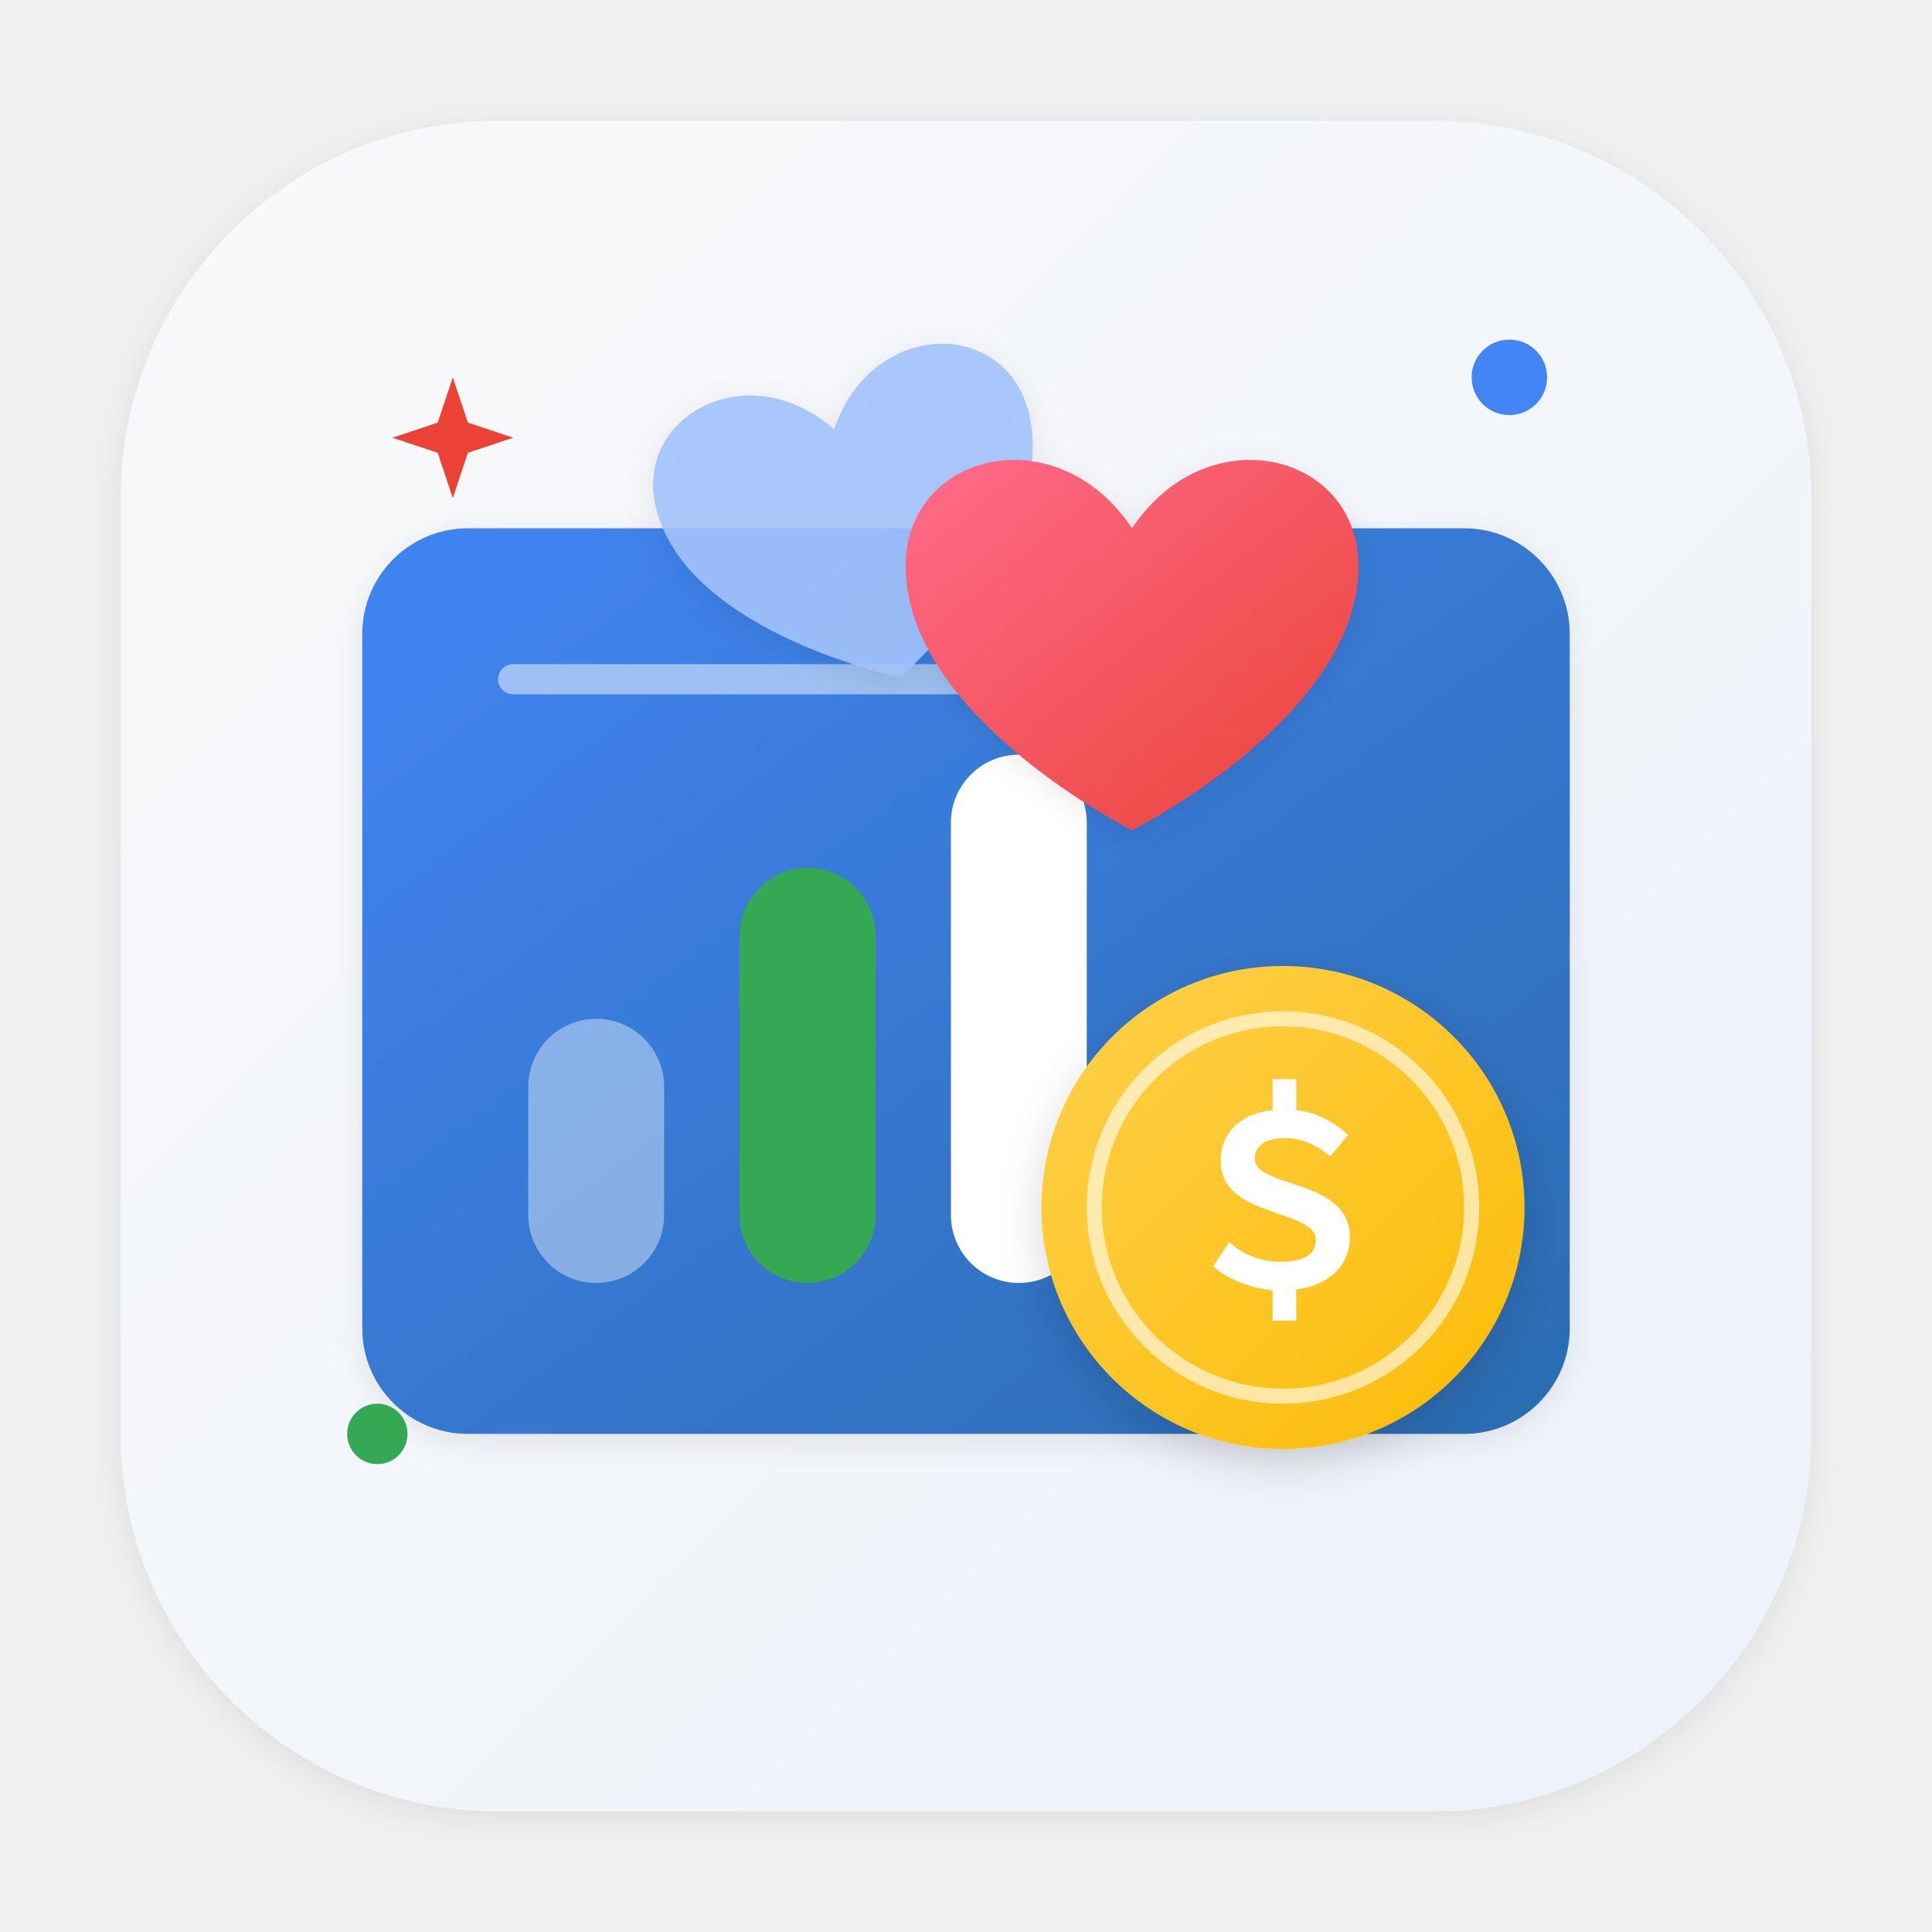
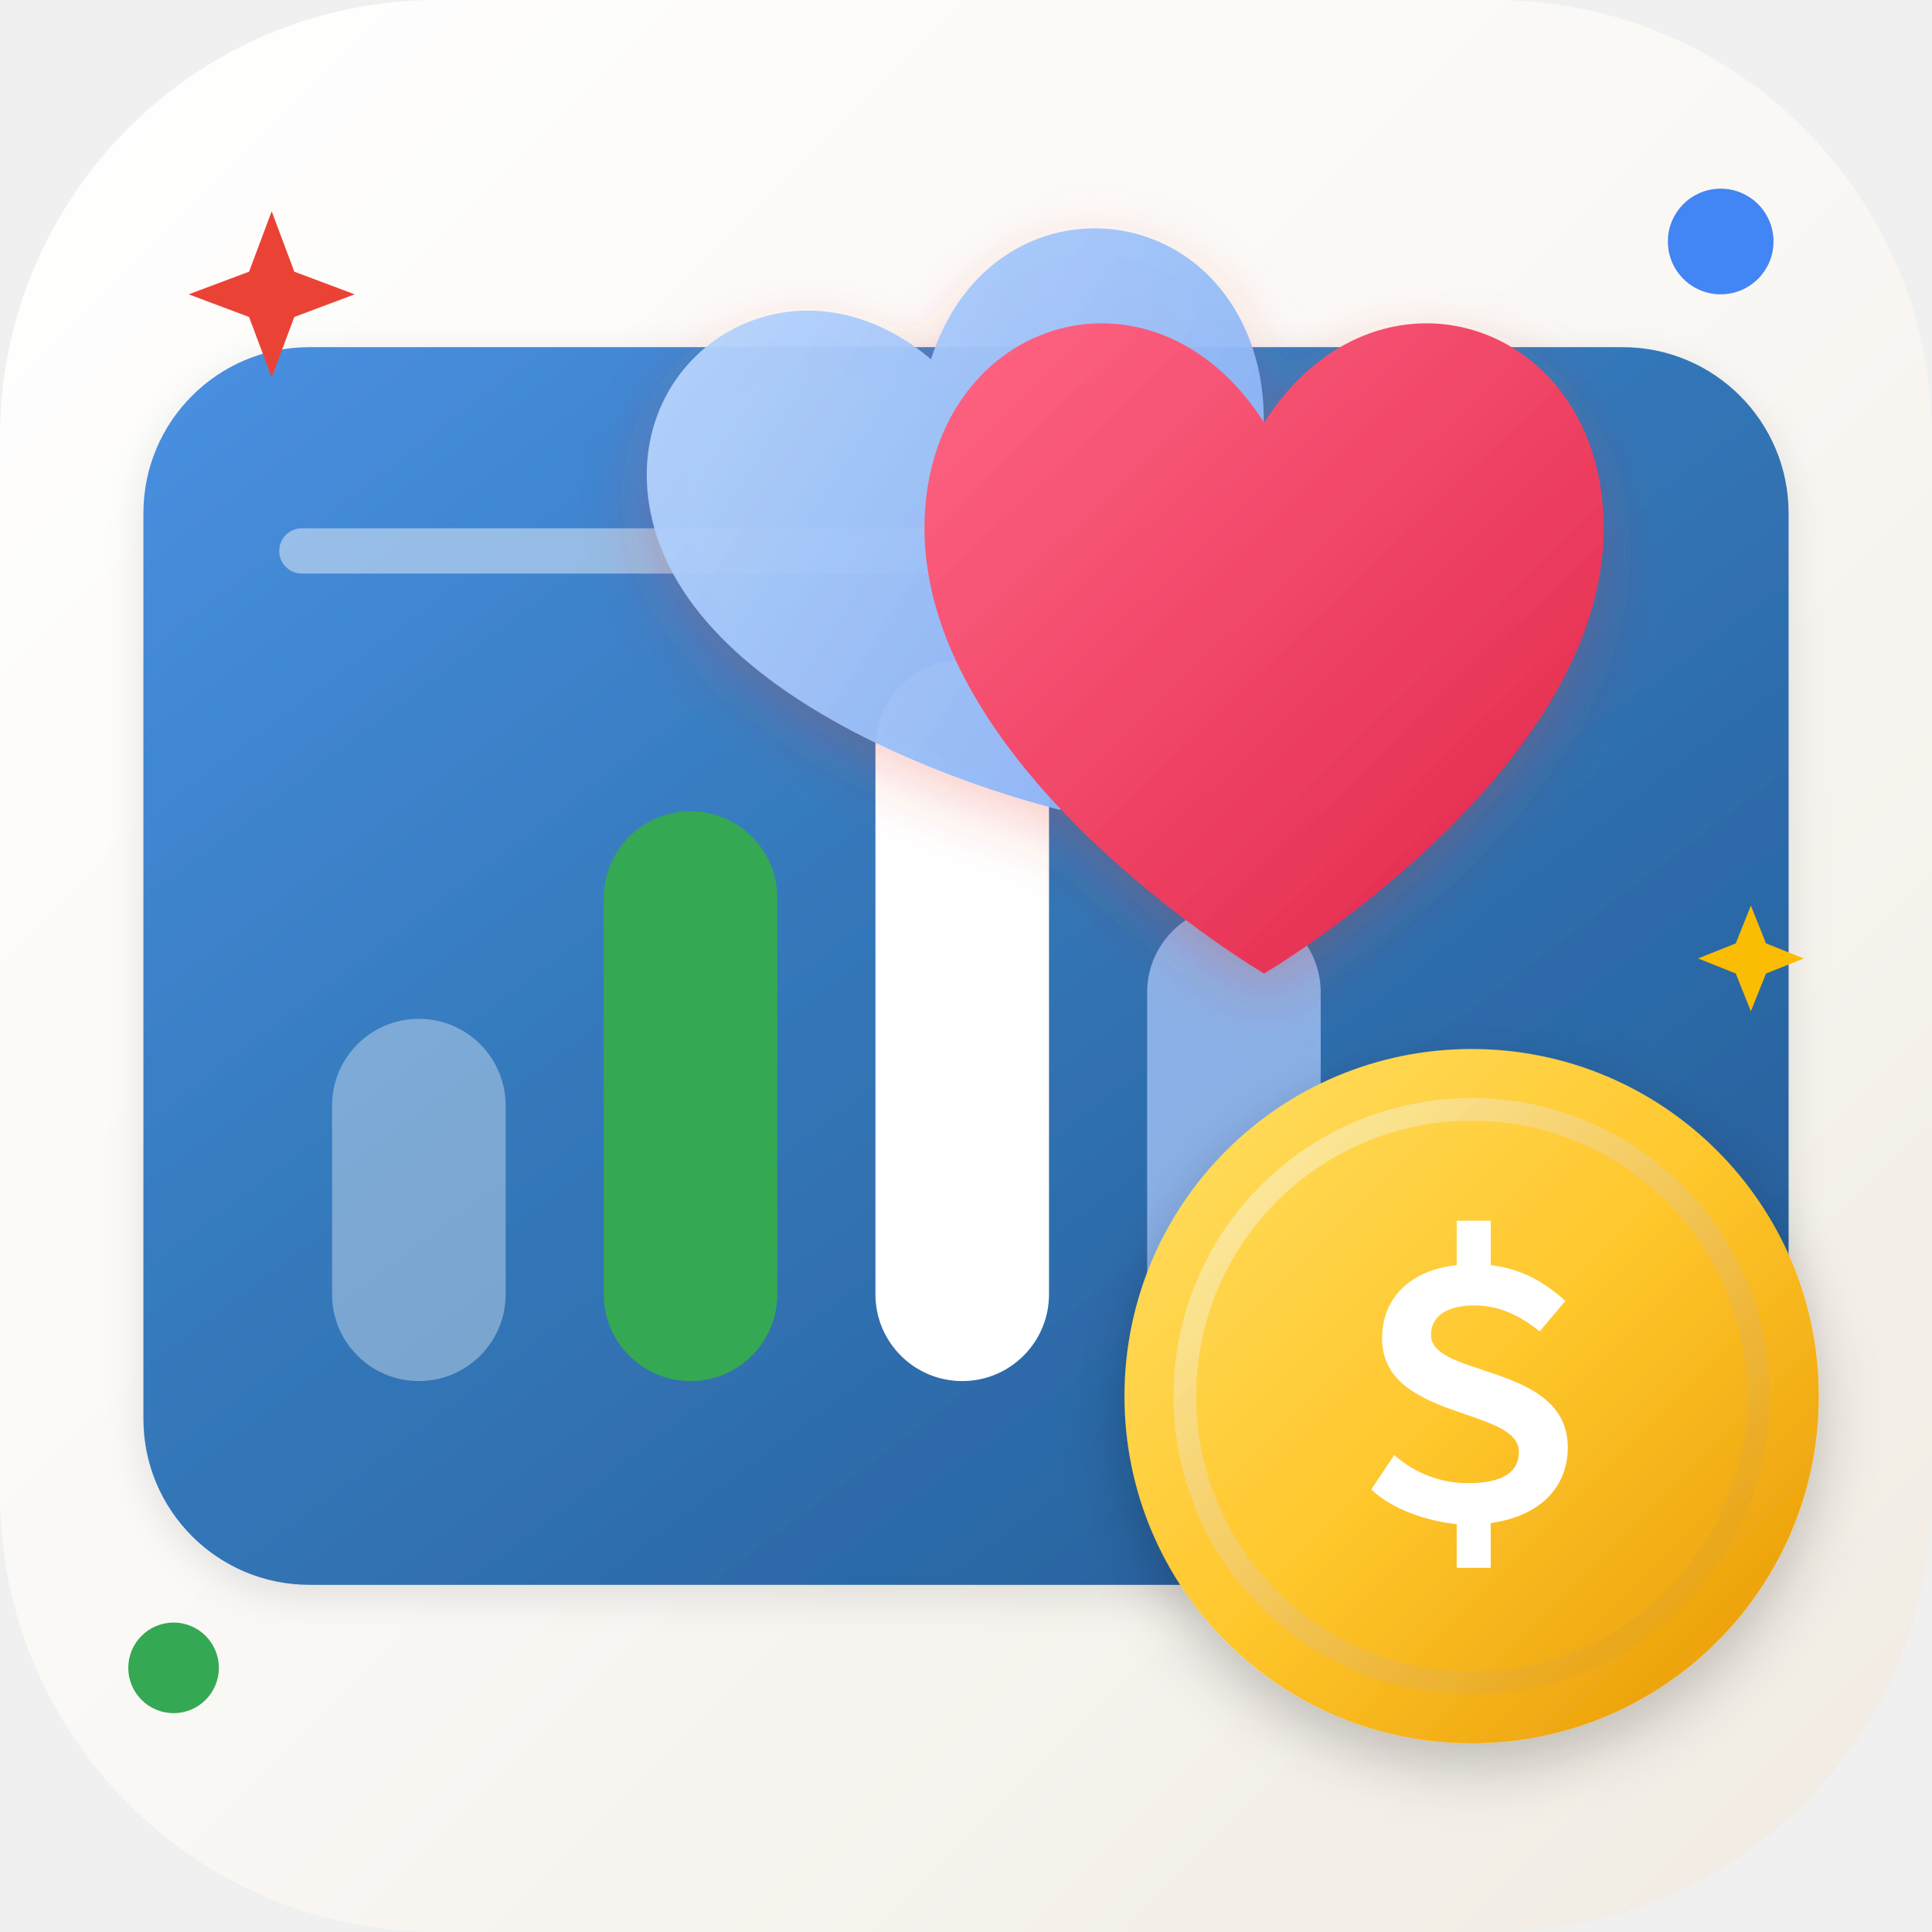
<svg xmlns="http://www.w3.org/2000/svg" viewBox="0 0 512 512" width="100%" height="100%">
  <defs>
-     <filter id="google-shadow" x="-10%" y="-10%" width="120%" height="120%">
-       <feDropShadow dx="0" dy="8" stdDeviation="12" flood-color="#1a1c1e" flood-opacity="0.12" />
-       <feDropShadow dx="0" dy="2" stdDeviation="4" flood-color="#1a1c1e" flood-opacity="0.08" />
+     <filter id="main-shadow" x="-15%" y="-15%" width="130%" height="130%">
+       <feDropShadow dx="0" dy="10" stdDeviation="14" flood-color="#1a1c1e" flood-opacity="0.16" />
+       <feDropShadow dx="0" dy="3" stdDeviation="5" flood-color="#1a1c1e" flood-opacity="0.10" />
    </filter>
-     <filter id="coin-shadow" x="-20%" y="-20%" width="140%" height="140%">
-       <feDropShadow dx="0" dy="4" stdDeviation="6" flood-color="#000000" flood-opacity="0.15" />
+     <filter id="coin-shadow" x="-25%" y="-25%" width="150%" height="150%">
+       <feDropShadow dx="0" dy="6" stdDeviation="8" flood-color="#000000" flood-opacity="0.22" />
+     </filter>
+     <filter id="heart-shadow" x="-20%" y="-20%" width="140%" height="140%">
+       <feDropShadow dx="0" dy="6" stdDeviation="8" flood-color="#EA4335" flood-opacity="0.25" />
    </filter>
    <linearGradient id="bgGlow" x1="0%" y1="0%" x2="100%" y2="100%">
-       <stop offset="0%" stop-color="#F8F9FA" />
-       <stop offset="100%" stop-color="#EDF2FA" />
+       <stop offset="0%" stop-color="#FFFFFF" />
+       <stop offset="50%" stop-color="#FAF8F5" />
+       <stop offset="100%" stop-color="#F0EAE1" />
    </linearGradient>
    <linearGradient id="googleBlue" x1="0%" y1="0%" x2="100%" y2="100%">
-       <stop offset="0%" stop-color="#4285F4" />
-       <stop offset="100%" stop-color="#2B6CB0" />
+       <stop offset="0%" stop-color="#4A90E2" />
+       <stop offset="40%" stop-color="#357ABD" />
+       <stop offset="100%" stop-color="#245A94" />
    </linearGradient>
-     <linearGradient id="coupleHeart" x1="0%" y1="0%" x2="100%" y2="100%">
-       <stop offset="0%" stop-color="#FF6B8B" />
-       <stop offset="100%" stop-color="#EA4335" />
+     <linearGradient id="coupleHeart" x1="0%" x2="100%" y1="0%" y2="100%">
+       <stop offset="0%" stop-color="#FF6584" />
+       <stop offset="100%" stop-color="#E02447" />
+     </linearGradient>
+     <linearGradient id="coupleHeartBack" x1="0%" x2="100%" y1="0%" y2="100%">
+       <stop offset="0%" stop-color="#B8D5FC" />
+       <stop offset="100%" stop-color="#7DAAF5" />
    </linearGradient>
    <linearGradient id="googleCoin" x1="0%" y1="0%" x2="100%" y2="100%">
-       <stop offset="0%" stop-color="#FFD04C" />
-       <stop offset="100%" stop-color="#FBBC04" />
+       <stop offset="0%" stop-color="#FFE066" />
+       <stop offset="50%" stop-color="#FFC72C" />
+       <stop offset="100%" stop-color="#E69500" />
+     </linearGradient>
+     <linearGradient id="coinRing" x1="0%" y1="0%" x2="100%" y2="100%">
+       <stop offset="0%" stop-color="#FFF4B8" />
+       <stop offset="100%" stop-color="#E59900" />
    </linearGradient>
  </defs>
-   <rect x="32" y="32" width="448" height="448" rx="100" fill="url(#bgGlow)" filter="url(#google-shadow)" />
-   <g filter="url(#google-shadow)">
-     <rect x="96" y="140" width="320" height="240" rx="28" fill="url(#googleBlue)" />
-     <rect x="140" y="270" width="36" height="70" rx="18" fill="#FFFFFF" opacity="0.4" />
-     <rect x="196" y="230" width="36" height="110" rx="18" fill="#34A853" />
-     <rect x="252" y="200" width="36" height="140" rx="18" fill="#FFFFFF" />
-     <line x1="136" y1="180" x2="280" y2="180" stroke="#FFFFFF" stroke-width="8" stroke-linecap="round" opacity="0.5" />
+   <rect x="0" y="0" width="512" height="512" rx="116" fill="url(#bgGlow)" />
+   <g filter="url(#main-shadow)">
+     <rect x="38" y="92" width="436" height="328" rx="44" fill="url(#googleBlue)" />
+     <line x1="80" y1="146" x2="280" y2="146" stroke="#FFFFFF" stroke-width="12" stroke-linecap="round" opacity="0.45" />
+     <rect x="88" y="270" width="46" height="96" rx="23" fill="#FFFFFF" opacity="0.35" />
+     <rect x="160" y="215" width="46" height="151" rx="23" fill="#34A853" />
+     <rect x="232" y="175" width="46" height="191" rx="23" fill="#FFFFFF" />
+     <rect x="304" y="240" width="46" height="126" rx="23" fill="#A8C7FA" opacity="0.75" />
  </g>
-   <g filter="url(#google-shadow)">
-     <path d="M 330 130               C 330 100, 290 90, 270 120               C 250 90, 210 100, 210 130               C 210 170, 270 200, 270 200               C 270 200, 330 170, 330 130 Z" fill="#A1C2FA" opacity="0.9" transform="rotate(-15 270 140) scale(0.85)" />
-     <path d="M 360 150               C 360 120, 320 110, 300 140               C 280 110, 240 120, 240 150               C 240 190, 300 220, 300 220               C 300 220, 360 190, 360 150 Z" fill="url(#coupleHeart)" />
+   <g filter="url(#heart-shadow)">
+     <path d="M 370 120 C 370 70, 310 50, 280 95 C 250 50, 190 70, 190 120 C 190 180, 280 230, 280 230 C 280 230, 370 180, 370 120 Z" fill="url(#coupleHeartBack)" opacity="0.95" transform="rotate(-16 280 130) scale(0.92)" />
+     <path d="M 425 140 C 425 85, 365 65, 335 112 C 305 65, 245 85, 245 140 C 245 205, 335 258, 335 258 C 335 258, 425 205, 425 140 Z" fill="url(#coupleHeart)" />
  </g>
  <g filter="url(#coin-shadow)">
-     <circle cx="340" cy="320" r="64" fill="url(#googleCoin)" />
-     <circle cx="340" cy="320" r="50" fill="none" stroke="#FFFFFF" stroke-width="4" opacity="0.6" />
-     <text x="340" y="342" font-family="Google Sans, Roboto, Arial, sans-serif" font-size="64" font-weight="bold" fill="#FFFFFF" text-anchor="middle">＄</text>
+     <circle cx="390" cy="370" r="92" fill="url(#googleCoin)" />
+     <circle cx="390" cy="370" r="76" fill="none" stroke="url(#coinRing)" stroke-width="6" opacity="0.9" />
+     <text x="390" y="404" font-family="system-ui, -apple-system, sans-serif" font-size="92" font-weight="900" fill="#FFFFFF" text-anchor="middle">
+       ＄
+     </text>
  </g>
-   <path d="M 120 100 L 124 112 L 136 116 L 124 120 L 120 132 L 116 120 L 104 116 L 116 112 Z" fill="#EA4335" />
-   <circle cx="400" cy="100" r="10" fill="#4285F4" />
-   <circle cx="100" cy="380" r="8" fill="#34A853" />
+   <path d="M 72 56 L 78 72 L 94 78 L 78 84 L 72 100 L 66 84 L 50 78 L 66 72 Z" fill="#EA4335" />
+   <circle cx="456" cy="64" r="14" fill="#4285F4" />
+   <circle cx="46" cy="442" r="12" fill="#34A853" />
+   <path d="M 464 240 L 468 250 L 478 254 L 468 258 L 464 268 L 460 258 L 450 254 L 460 250 Z" fill="#FBBC04" />
</svg>
